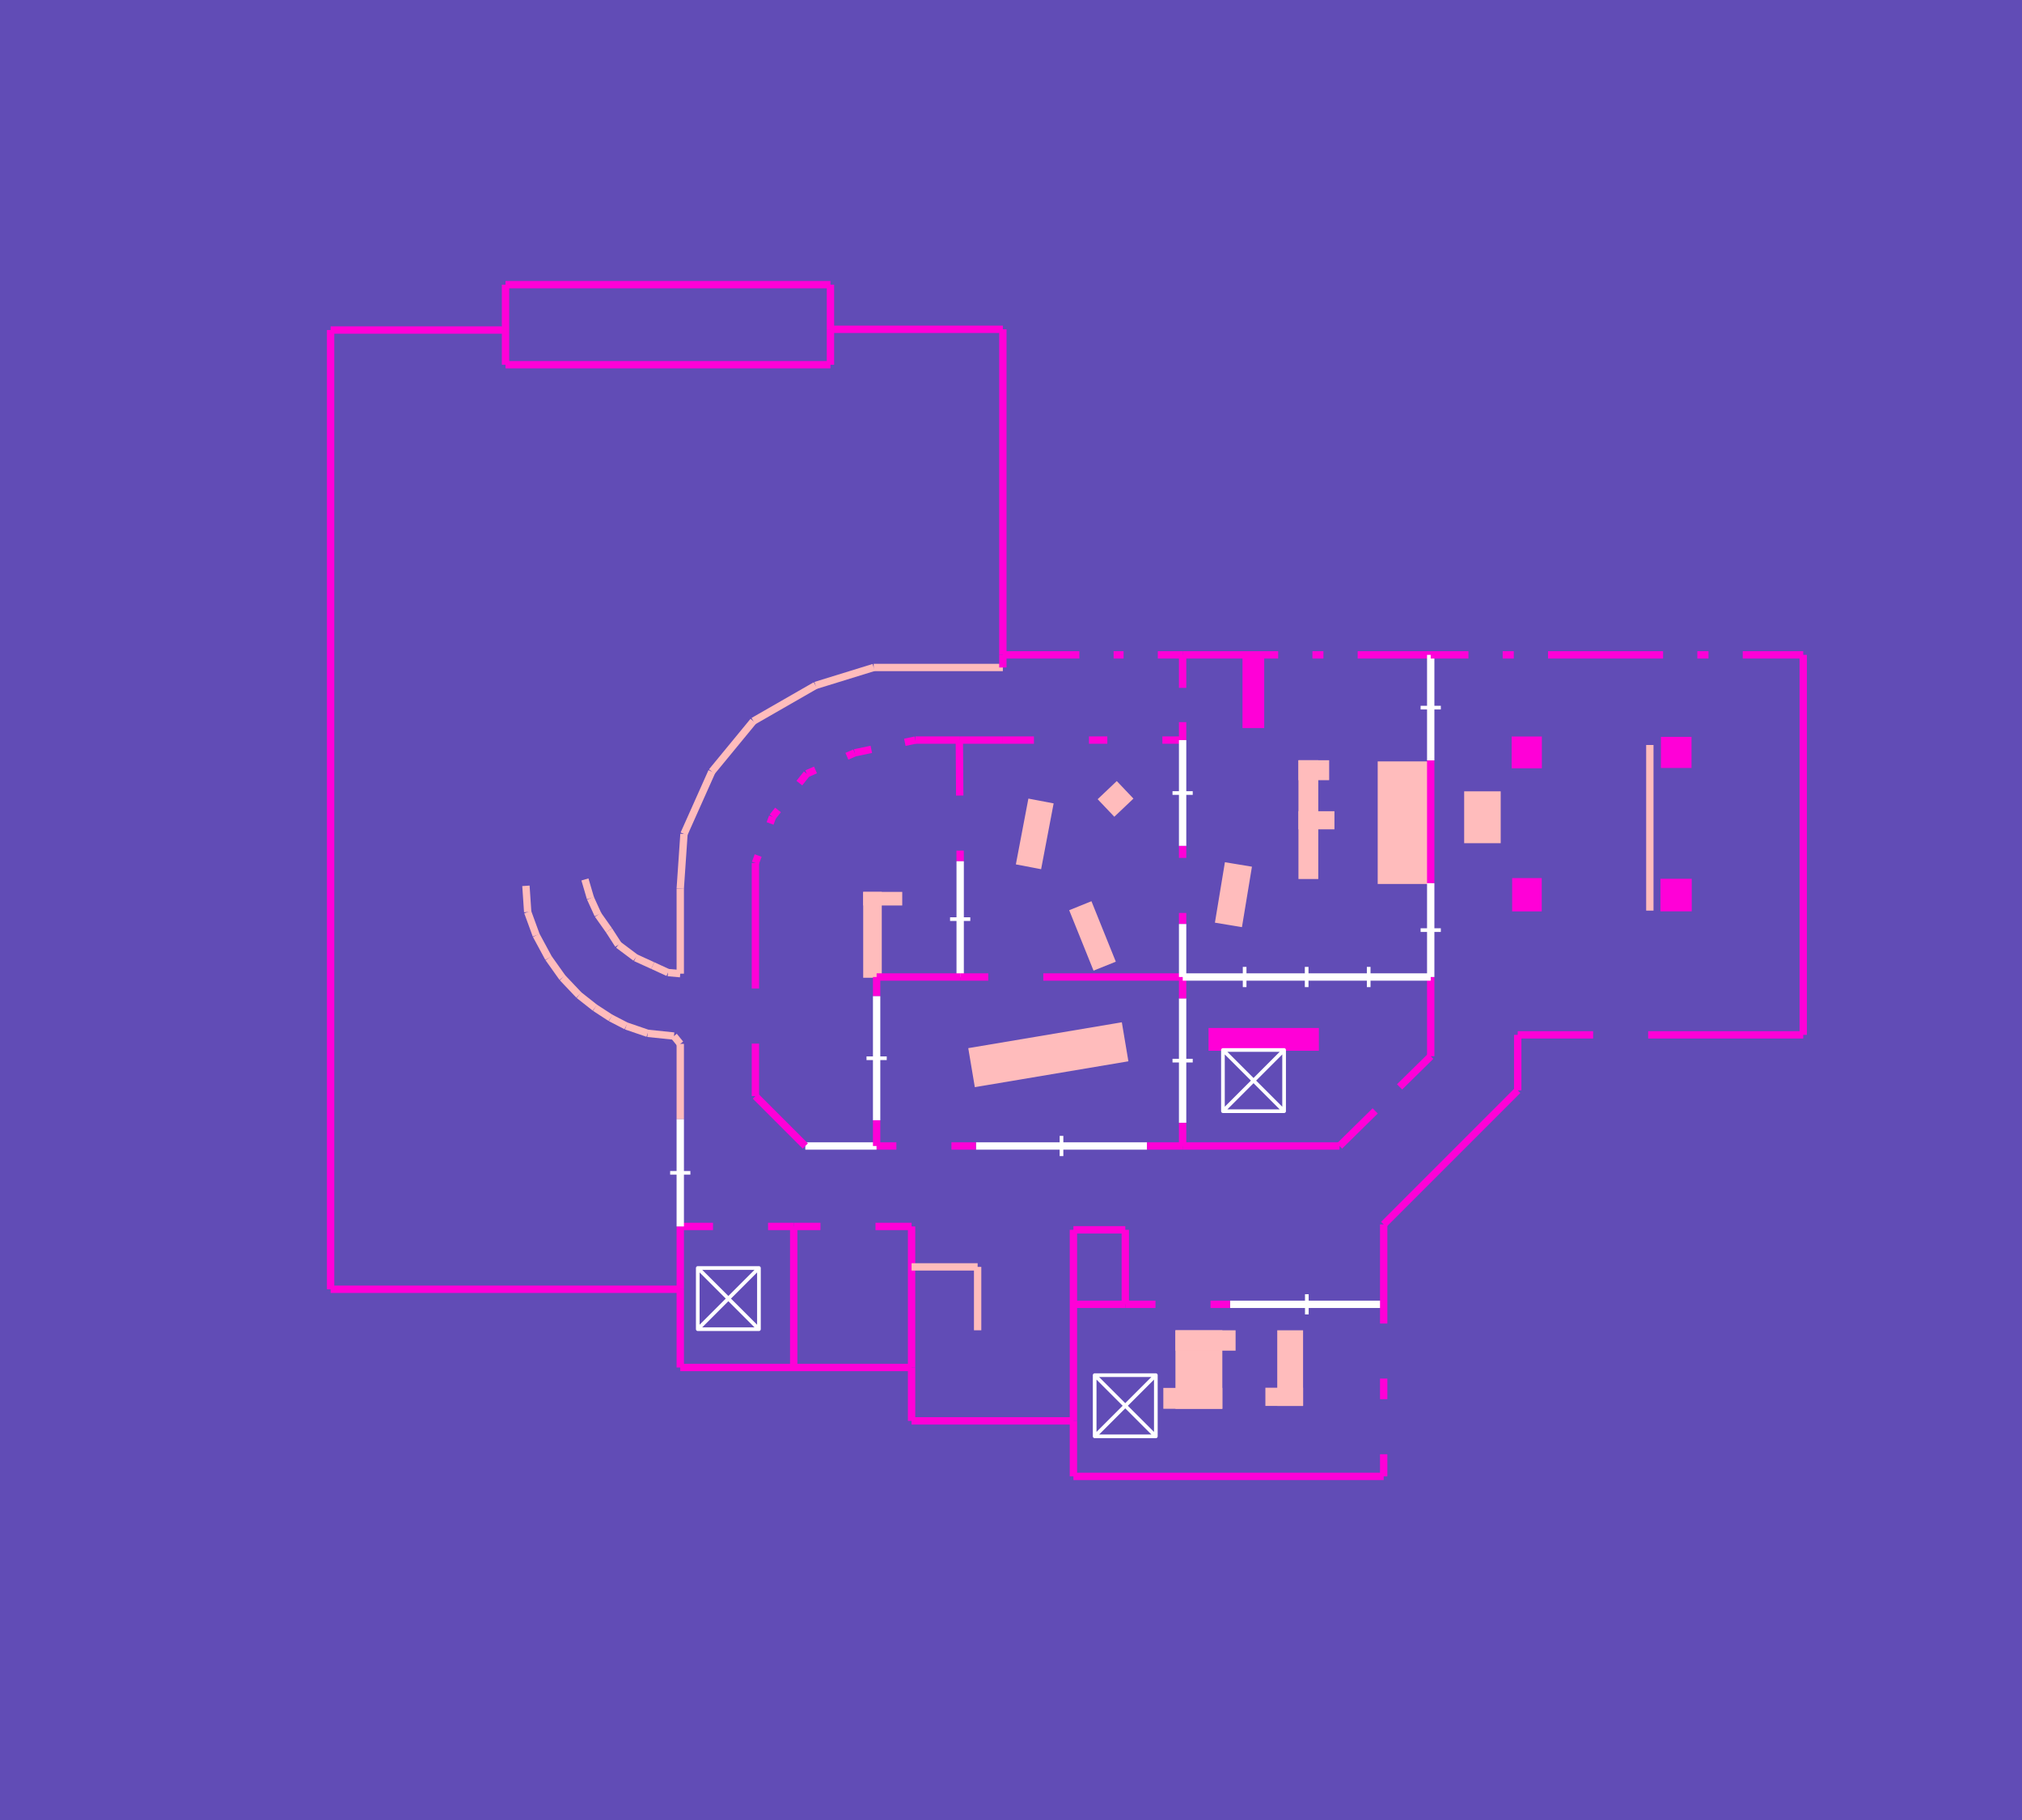
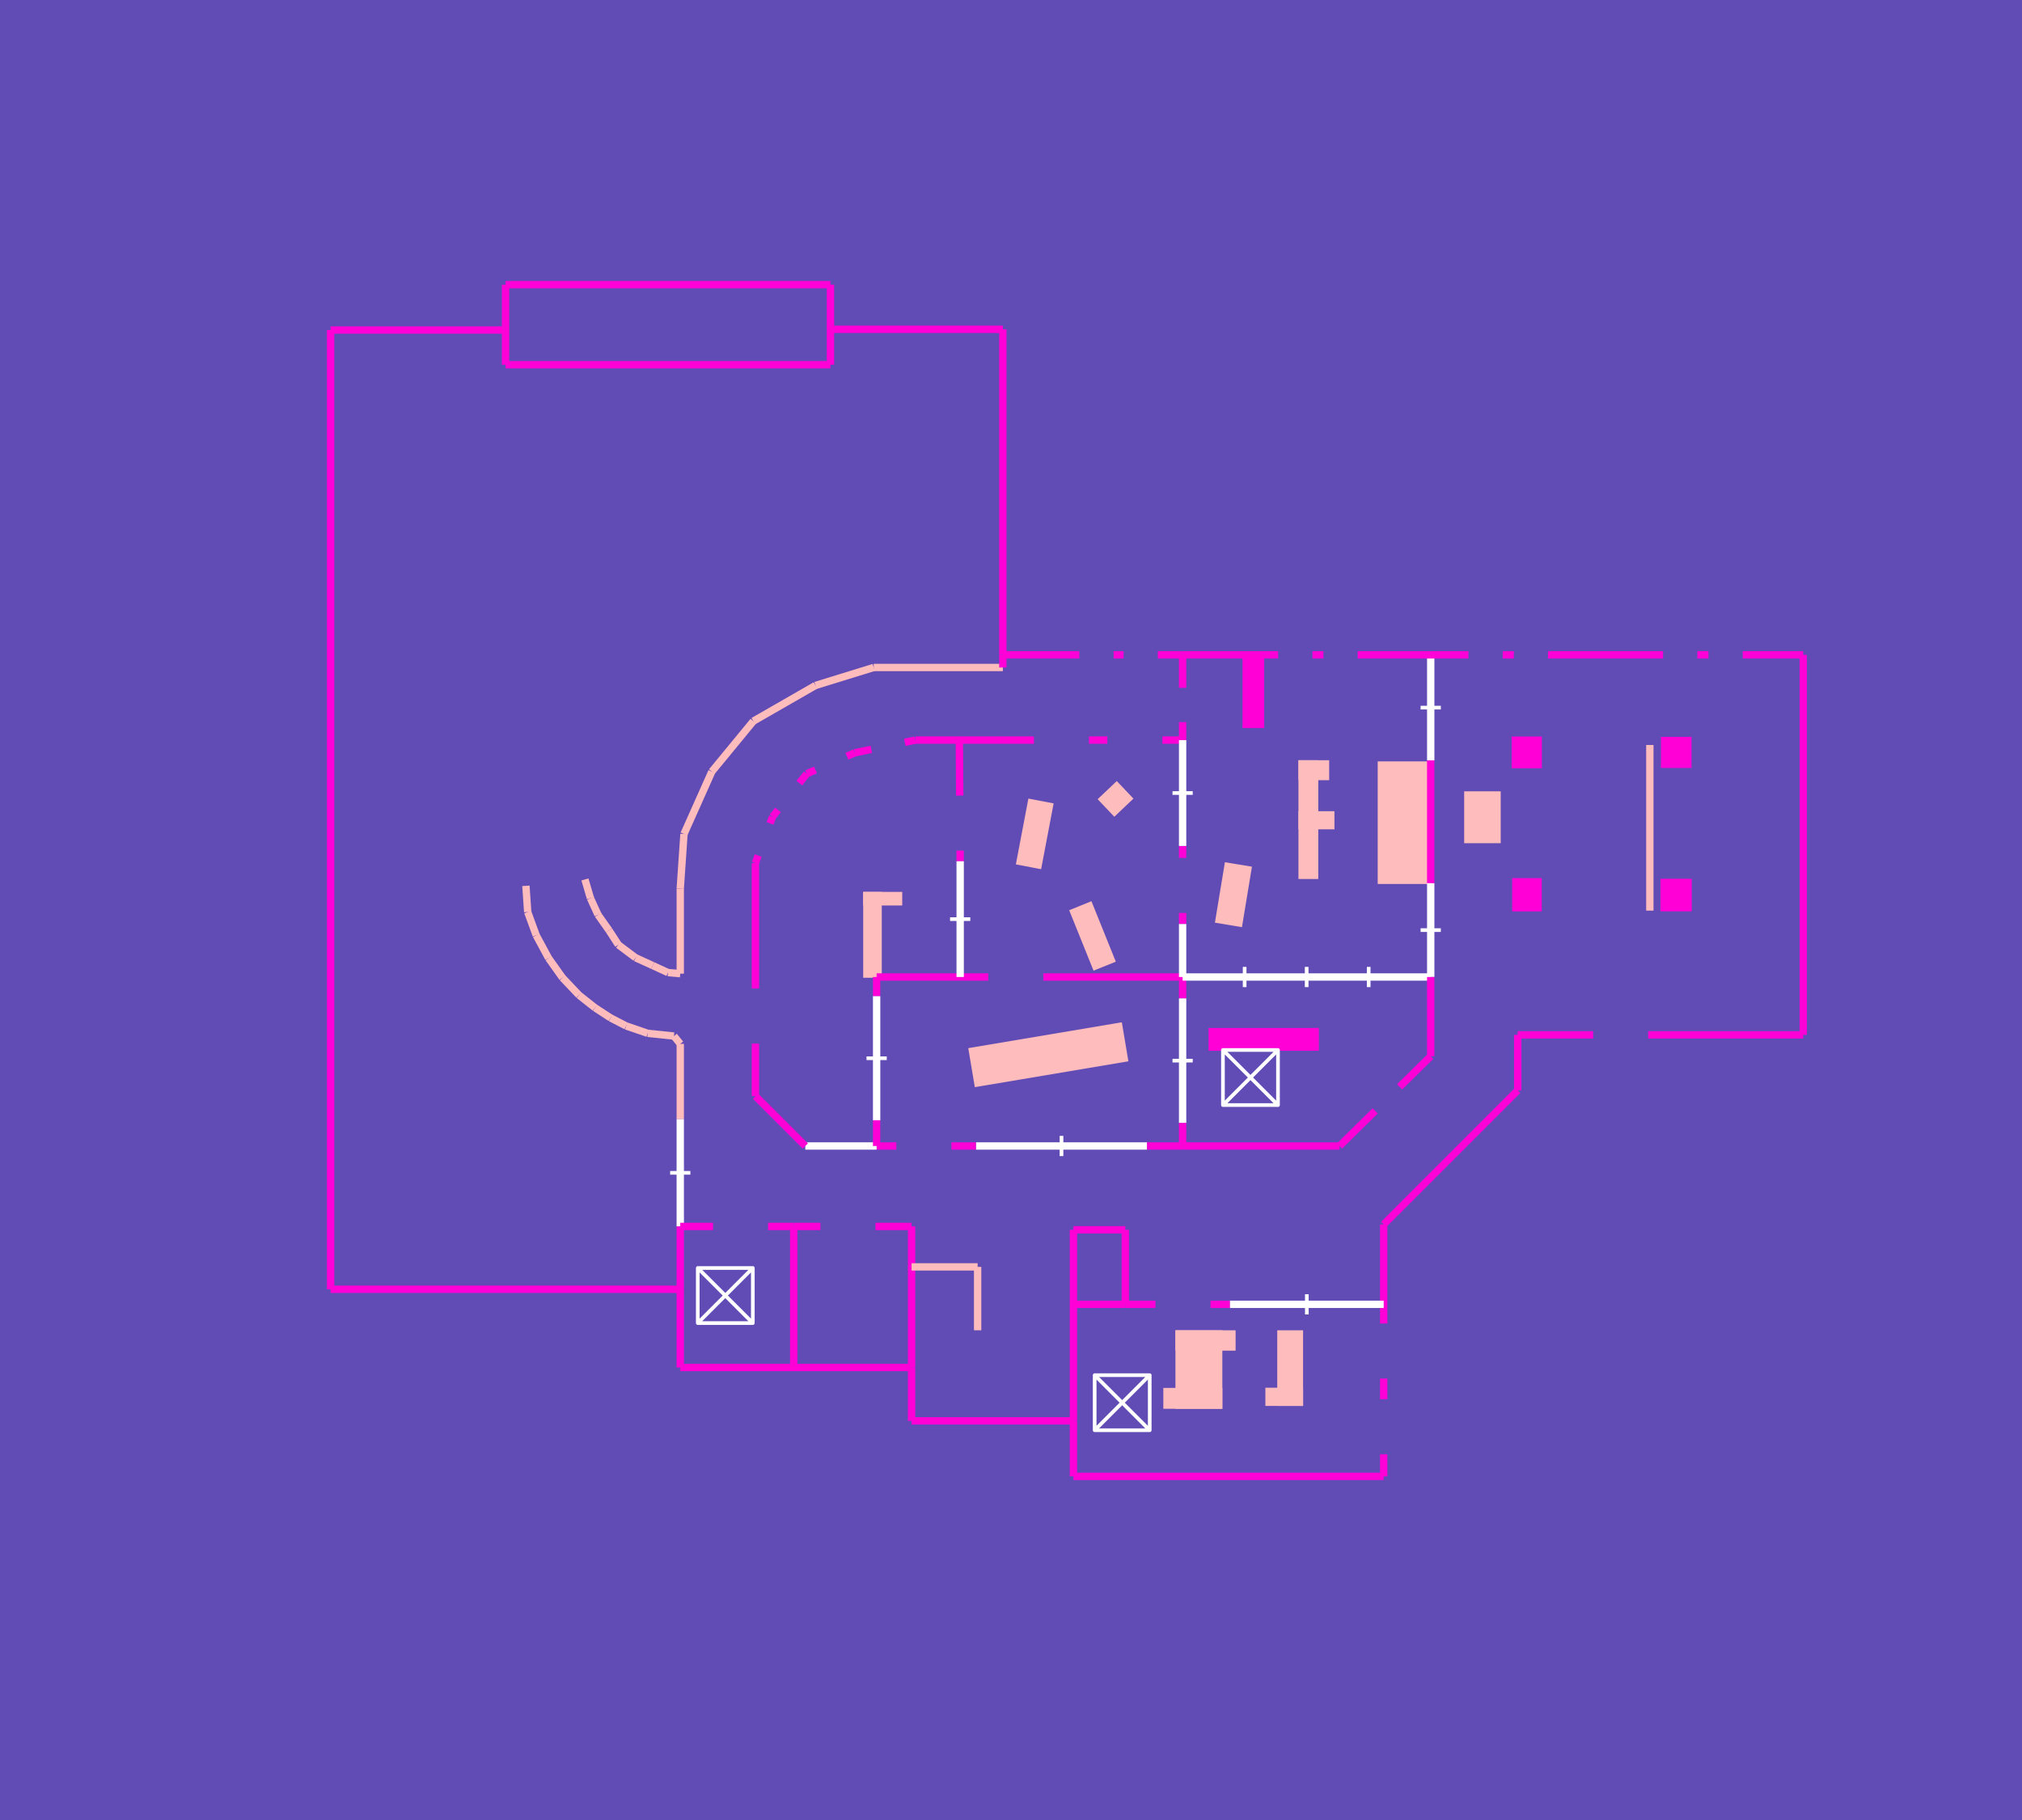
<svg xmlns="http://www.w3.org/2000/svg" viewBox="-500 -450 1000 900">
  <rect fill="#614CB6" height="900" width="1000" x="-500" y="-450" />
+   <path d="M2.842,22.858 L8.898,54.657 L20.649,52.42 L14.594,20.62 z" fill="#FFBCBC" stroke="#FFBCBC" stroke-width="0.75" transform="scale(1, -1)" />
+   <path d="M75.711,-236.703 L104.143,-236.703 L104.143,-246.276 L75.711,-246.276 z" fill="#FFBCBC" stroke="#FFBCBC" stroke-width="0.75" transform="scale(1, -1)" />
+   <path d="M336.284,15.059 L321.574,15.059 L321.574,-0.283 L336.284,-0.283 z" fill="#FF00D7" stroke="#FF00D7" stroke-width="0.75" transform="scale(1, -1)" />
+   <path d="M39.578,3.847 L51.346,-25.348 L41.032,-29.506 L29.265,-0.311 z" fill="#FFBCBC" stroke="#FFBCBC" stroke-width="0.75" transform="scale(1, -1)" />
+   <path d="M124.852,90.334 L114.865,90.334 L114.865,126.163 L124.852,126.163 z" fill="#FF00D7" stroke="#FF00D7" stroke-width="0.75" transform="scale(1, -1)" />
+   <path d="M151.885,-69.229 L98.072,-69.229 L98.072,-58.713 L151.885,-58.713 z" fill="#FF00D7" stroke="#FF00D7" stroke-width="0.75" transform="scale(1, -1)" />
+   <path d="M156.977,64.571 L142.537,64.571 L142.537,73.684 L156.977,73.684 z" fill="#FFBCBC" stroke="#FFBCBC" stroke-width="0.75" transform="scale(1, -1)" />
+   <path d="M321.794,70.609 L336.18,70.609 L336.18,85.243 L321.794,85.243 z" fill="#FF00D7" stroke="#FF00D7" stroke-width="0.75" transform="scale(1, -1)" />
+   <path d="M224.493,58.309 L241.814,58.309 L241.814,33.409 L224.493,33.409 z" fill="#FFBCBC" stroke="#FFBCBC" stroke-width="0.75" transform="scale(1, -1)" />
  <path d="M-54.163,2.608 L-72.719,2.608 L-72.719,8.579 L-54.163,8.579 z" fill="#FFBCBC" stroke="#FFBCBC" stroke-width="0.75" transform="scale(1, -1)" />
-   <path d="M124.852,90.334 L114.865,90.334 L114.865,126.163 L124.852,126.163 z" fill="#FF00D7" stroke="#FF00D7" stroke-width="0.75" transform="scale(1, -1)" />
-   <path d="M336.284,15.059 L321.574,15.059 L321.574,-0.283 L336.284,-0.283 z" fill="#FF00D7" stroke="#FF00D7" stroke-width="0.75" transform="scale(1, -1)" />
+   <path d="M126.184,-236.613 L144.072,-236.613 L144.072,-244.862 L126.184,-244.862 z" fill="#FFBCBC" stroke="#FFBCBC" stroke-width="0.75" transform="scale(1, -1)" />
+   <path d="M81.697,-208.212 L110.702,-208.212 L110.702,-217.532 L81.697,-217.532 z" fill="#FFBCBC" stroke="#FFBCBC" stroke-width="0.75" transform="scale(1, -1)" />
+   <path d="M81.697,-208.212 L104.143,-208.212 L104.143,-246.276 L81.697,-246.276 z" fill="#FFBCBC" stroke="#FFBCBC" stroke-width="0.75" transform="scale(1, -1)" />
+   <path d="M132.05,-208.212 L144.072,-208.212 L144.072,-244.862 L132.05,-244.862 z" fill="#FFBCBC" stroke="#FFBCBC" stroke-width="0.75" transform="scale(1, -1)" />
+   <path d="M52.301,63.233 L60.023,55.102 L51.113,46.641 L43.391,54.772 z" fill="#FFBCBC" stroke="#FFBCBC" stroke-width="0.75" transform="scale(1, -1)" />
+   <path d="M181.729,73.113 L207.575,73.113 L207.575,13.243 L181.729,13.243 z" fill="#FFBCBC" stroke="#FFBCBC" stroke-width="0.75" transform="scale(1, -1)" />
  <path d="M106.102,23.197 L118.73,21.108 L113.909,-8.04 L101.281,-5.952 z" fill="#FFBCBC" stroke="#FFBCBC" stroke-width="0.75" transform="scale(1, -1)" />
-   <path d="M132.05,-208.212 L144.072,-208.212 L144.072,-244.862 L132.05,-244.862 z" fill="#FFBCBC" stroke="#FFBCBC" stroke-width="0.75" transform="scale(1, -1)" />
+   <path d="M-64.286,-33.129 L-72.719,-33.129 L-72.719,8.579 L-64.286,8.579 z" fill="#FFBCBC" stroke="#FFBCBC" stroke-width="0.75" transform="scale(1, -1)" />
+   <path d="M262.105,15.404 L248.218,15.404 L248.218,-0.308 L262.105,-0.308 z" fill="#FF00D7" stroke="#FF00D7" stroke-width="0.75" transform="scale(1, -1)" />
+   <path d="M151.59,15.697 L142.537,15.697 L142.537,73.684 L151.59,73.684 z" fill="#FFBCBC" stroke="#FFBCBC" stroke-width="0.75" transform="scale(1, -1)" />
  <path d="M142.537,48.478 L159.586,48.478 L159.586,40.271 L142.537,40.271 z" fill="#FFBCBC" stroke="#FFBCBC" stroke-width="0.75" transform="scale(1, -1)" />
-   <path d="M224.493,58.309 L241.814,58.309 L241.814,33.409 L224.493,33.409 z" fill="#FFBCBC" stroke="#FFBCBC" stroke-width="0.75" transform="scale(1, -1)" />
-   <path d="M39.578,3.847 L51.346,-25.348 L41.032,-29.506 L29.265,-0.311 z" fill="#FFBCBC" stroke="#FFBCBC" stroke-width="0.75" transform="scale(1, -1)" />
-   <path d="M156.977,64.571 L142.537,64.571 L142.537,73.684 L156.977,73.684 z" fill="#FFBCBC" stroke="#FFBCBC" stroke-width="0.75" transform="scale(1, -1)" />
-   <path d="M-64.286,-33.129 L-72.719,-33.129 L-72.719,8.579 L-64.286,8.579 z" fill="#FFBCBC" stroke="#FFBCBC" stroke-width="0.75" transform="scale(1, -1)" />
-   <path d="M321.794,70.609 L336.18,70.609 L336.18,85.243 L321.794,85.243 z" fill="#FF00D7" stroke="#FF00D7" stroke-width="0.75" transform="scale(1, -1)" />
-   <path d="M75.711,-236.703 L104.143,-236.703 L104.143,-246.276 L75.711,-246.276 z" fill="#FFBCBC" stroke="#FFBCBC" stroke-width="0.75" transform="scale(1, -1)" />
-   <path d="M2.842,22.858 L8.898,54.657 L20.649,52.42 L14.594,20.62 z" fill="#FFBCBC" stroke="#FFBCBC" stroke-width="0.75" transform="scale(1, -1)" />
-   <path d="M81.697,-208.212 L104.143,-208.212 L104.143,-246.276 L81.697,-246.276 z" fill="#FFBCBC" stroke="#FFBCBC" stroke-width="0.75" transform="scale(1, -1)" />
-   <path d="M262.105,15.404 L248.218,15.404 L248.218,-0.308 L262.105,-0.308 z" fill="#FF00D7" stroke="#FF00D7" stroke-width="0.75" transform="scale(1, -1)" />
-   <path d="M81.697,-208.212 L110.702,-208.212 L110.702,-217.532 L81.697,-217.532 z" fill="#FFBCBC" stroke="#FFBCBC" stroke-width="0.75" transform="scale(1, -1)" />
-   <path d="M151.885,-69.229 L98.072,-69.229 L98.072,-58.713 L151.885,-58.713 z" fill="#FF00D7" stroke="#FF00D7" stroke-width="0.75" transform="scale(1, -1)" />
+   <path d="M-17.581,-87.172 L-20.704,-68.621 L54.504,-55.96 L57.627,-74.511 z" fill="#FFBCBC" stroke="#FFBCBC" stroke-width="0.75" transform="scale(1, -1)" />
  <path d="M247.985,70.445 L262.166,70.445 L262.166,85.414 L247.985,85.414 z" fill="#FF00D7" stroke="#FF00D7" stroke-width="0.75" transform="scale(1, -1)" />
-   <path d="M151.59,15.697 L142.537,15.697 L142.537,73.684 L151.59,73.684 z" fill="#FFBCBC" stroke="#FFBCBC" stroke-width="0.75" transform="scale(1, -1)" />
-   <path d="M126.184,-236.613 L144.072,-236.613 L144.072,-244.862 L126.184,-244.862 z" fill="#FFBCBC" stroke="#FFBCBC" stroke-width="0.75" transform="scale(1, -1)" />
-   <path d="M181.729,73.113 L207.575,73.113 L207.575,13.243 L181.729,13.243 z" fill="#FFBCBC" stroke="#FFBCBC" stroke-width="0.75" transform="scale(1, -1)" />
-   <path d="M52.301,63.233 L60.023,55.102 L51.113,46.641 L43.391,54.772 z" fill="#FFBCBC" stroke="#FFBCBC" stroke-width="0.75" transform="scale(1, -1)" />
-   <path d="M-17.581,-87.172 L-20.704,-68.621 L54.504,-55.96 L57.627,-74.511 z" fill="#FFBCBC" stroke="#FFBCBC" stroke-width="0.75" transform="scale(1, -1)" />
-   <path d="M104.816,-99.483 L135.069,-69.229 L104.816,-69.229 L135.069,-99.483 L104.816,-99.483 L104.816,-69.229 L135.069,-69.229 L135.069,-99.483 z" fill="none" stroke="#FFFFFF" stroke-linejoin="round" stroke-width="1.815" transform="scale(1, -1)" />
-   <path d="M41.379,-260.278 L71.633,-230.025 L41.379,-230.025 L71.633,-260.278 L41.379,-260.278 L41.379,-230.025 L71.633,-230.025 L71.633,-260.278 z" fill="none" stroke="#FFFFFF" stroke-linejoin="round" stroke-width="1.815" transform="scale(1, -1)" />
-   <path d="M-154.913,-207.286 L-124.659,-177.032 L-154.913,-177.032 L-124.659,-207.286 L-154.913,-207.286 L-154.913,-177.032 L-124.659,-177.032 L-124.659,-207.286 z" fill="none" stroke="#FFFFFF" stroke-linejoin="round" stroke-width="1.815" transform="scale(1, -1)" />
-   <path d="M-213.657,-42.103 L-205.749,-48.336 z" fill="none" stroke="#FFBCBC" stroke-width="3.63" transform="scale(1, -1)" />
-   <path d="M-179.684,-60.984 L-166.691,-62.337 z" fill="none" stroke="#FFBCBC" stroke-width="3.63" transform="scale(1, -1)" />
+   <path d="M-154.913,-204.261 L-127.685,-177.032 L-154.913,-177.032 L-127.685,-204.261 L-154.913,-204.261 L-154.913,-177.032 L-127.685,-177.032 L-127.685,-204.261 z" fill="none" stroke="#FFFFFF" stroke-linejoin="round" stroke-width="1.815" transform="scale(1, -1)" />
+   <path d="M104.816,-96.457 L132.044,-69.229 L104.816,-69.229 L132.044,-96.457 L104.816,-96.457 L104.816,-69.229 L132.044,-69.229 L132.044,-96.457 z" fill="none" stroke="#FFFFFF" stroke-linejoin="round" stroke-width="1.815" transform="scale(1, -1)" />
+   <path d="M41.379,-257.253 L68.607,-230.025 L41.379,-230.025 L68.607,-257.253 L41.379,-257.253 L41.379,-230.025 L68.607,-230.025 L68.607,-257.253 z" fill="none" stroke="#FFFFFF" stroke-linejoin="round" stroke-width="1.815" transform="scale(1, -1)" />
+   <path d="M-25.138,-33.129 L-66.457,-33.129 z" fill="none" stroke="#FF00D7" stroke-width="3.63" transform="scale(1, -1)" />
  <path d="M-198.012,-53.37 L-190.315,-57.34 z" fill="none" stroke="#FFBCBC" stroke-width="3.63" transform="scale(1, -1)" />
-   <path d="M-49.17,-252.63 L30.869,-252.63 z" fill="none" stroke="#FF00D7" stroke-width="3.63" transform="scale(1, -1)" />
-   <path d="M315.944,-0.303 L315.944,81.6 z" fill="none" stroke="#FFBCBC" stroke-width="3.63" transform="scale(1, -1)" />
-   <path d="M-163.572,-156.481 L-163.572,-187.555 z" fill="none" stroke="#FF00D7" stroke-width="3.63" transform="scale(1, -1)" />
-   <path d="M-127.417,93.393 L-147.955,68.429 z" fill="none" stroke="#FFBCBC" stroke-width="3.63" transform="scale(1, -1)" />
-   <path d="M184.316,-194.994 L108.297,-194.994 z" fill="none" stroke="#FFFFFF" stroke-width="3.63" transform="scale(1, -1)" />
-   <path d="M146.307,-189.994 L146.307,-199.994 z" fill="none" stroke="#FFFFFF" stroke-width="1.815" transform="scale(1, -1)" />
-   <path d="M-16.501,-207.831 L-16.501,-176.485 z" fill="none" stroke="#FFBCBC" stroke-width="3.63" transform="scale(1, -1)" />
+   <path d="M207.575,126.163 L207.575,73.987 z" fill="none" stroke="#FFFFFF" stroke-width="3.63" transform="scale(1, -1)" />
+   <path d="M202.575,100.075 L212.575,100.075 z" fill="none" stroke="#FFFFFF" stroke-width="1.815" transform="scale(1, -1)" />
  <path d="M-17.348,-116.697 L67.298,-116.697 z" fill="none" stroke="#FFFFFF" stroke-width="3.63" transform="scale(1, -1)" />
  <path d="M24.975,-121.697 L24.975,-111.697 z" fill="none" stroke="#FFFFFF" stroke-width="1.815" transform="scale(1, -1)" />
-   <path d="M-163.572,-226.229 L-49.17,-226.229 z" fill="none" stroke="#FF00D7" stroke-width="3.63" transform="scale(1, -1)" />
-   <path d="M-25.547,84.021 L-25.36,56.6 z" fill="none" stroke="#FF00D7" stroke-width="3.63" transform="scale(1, -1)" />
-   <path d="M-25.174,29.373 L-25.138,24.11 z" fill="none" stroke="#FF00D7" stroke-width="3.63" transform="scale(1, -1)" />
-   <path d="M207.575,-72.317 L192.183,-87.464 z" fill="none" stroke="#FF00D7" stroke-width="3.63" transform="scale(1, -1)" />
-   <path d="M180.108,-99.348 L162.477,-116.697 z" fill="none" stroke="#FF00D7" stroke-width="3.63" transform="scale(1, -1)" />
-   <path d="M-234.818,-12.504 L-228.714,-23.795 z" fill="none" stroke="#FFBCBC" stroke-width="3.63" transform="scale(1, -1)" />
-   <path d="M30.869,-158.148 L30.869,-252.63 z" fill="none" stroke="#FF00D7" stroke-width="3.63" transform="scale(1, -1)" />
-   <path d="M84.873,-105.253 L84.873,-43.729 z" fill="none" stroke="#FFFFFF" stroke-width="3.63" transform="scale(1, -1)" />
-   <path d="M89.873,-74.491 L79.873,-74.491 z" fill="none" stroke="#FFFFFF" stroke-width="1.815" transform="scale(1, -1)" />
-   <path d="M-117.93,46.08 L-119.145,42.811 z" fill="none" stroke="#FF00D7" stroke-width="3.63" transform="scale(1, -1)" />
-   <path d="M-125.048,26.931 L-126.41,23.268 z" fill="none" stroke="#FF00D7" stroke-width="3.63" transform="scale(1, -1)" />
-   <path d="M162.477,-116.697 L84.873,-116.697 z" fill="none" stroke="#FF00D7" stroke-width="3.63" transform="scale(1, -1)" />
-   <path d="M-49.17,-226.229 L-49.17,-252.63 z" fill="none" stroke="#FF00D7" stroke-width="3.63" transform="scale(1, -1)" />
-   <path d="M-4.026,84.021 L-25.547,84.021 z" fill="none" stroke="#FF00D7" stroke-width="3.63" transform="scale(1, -1)" />
-   <path d="M-166.691,-62.337 L-163.572,-66.197 z" fill="none" stroke="#FFBCBC" stroke-width="3.63" transform="scale(1, -1)" />
-   <path d="M-249.991,286.796 L-336.496,286.796 z" fill="none" stroke="#FF00D7" stroke-width="3.63" transform="scale(1, -1)" />
-   <path d="M-25.138,24.11 L-25.138,-33.129 z" fill="none" stroke="#FFFFFF" stroke-width="3.63" transform="scale(1, -1)" />
-   <path d="M-30.138,-4.51 L-20.138,-4.51 z" fill="none" stroke="#FFFFFF" stroke-width="1.815" transform="scale(1, -1)" />
-   <path d="M-204.255,-2.344 L-207.986,5.826 z" fill="none" stroke="#FFBCBC" stroke-width="3.63" transform="scale(1, -1)" />
-   <path d="M-89.291,287.16 L-4.026,287.16 z" fill="none" stroke="#FF00D7" stroke-width="3.63" transform="scale(1, -1)" />
-   <path d="M207.575,126.163 L171.449,126.163 z" fill="none" stroke="#FF00D7" stroke-width="3.63" transform="scale(1, -1)" />
-   <path d="M154.507,126.163 L149.073,126.163 z" fill="none" stroke="#FF00D7" stroke-width="3.63" transform="scale(1, -1)" />
-   <path d="M132.131,126.163 L84.873,126.163 z" fill="none" stroke="#FF00D7" stroke-width="3.63" transform="scale(1, -1)" />
-   <path d="M250.6,-89.203 L250.6,-61.745 z" fill="none" stroke="#FF00D7" stroke-width="3.63" transform="scale(1, -1)" />
+   <path d="M-213.657,-42.103 L-205.749,-48.336 z" fill="none" stroke="#FFBCBC" stroke-width="3.63" transform="scale(1, -1)" />
+   <path d="M-16.501,-207.831 L-16.501,-176.485 z" fill="none" stroke="#FFBCBC" stroke-width="3.63" transform="scale(1, -1)" />
+   <path d="M-207.986,5.826 L-210.717,15.108 z" fill="none" stroke="#FFBCBC" stroke-width="3.63" transform="scale(1, -1)" />
  <path d="M-66.457,-33.129 L-66.457,-42.63 z" fill="none" stroke="#FF00D7" stroke-width="3.63" transform="scale(1, -1)" />
-   <path d="M-126.41,23.268 L-126.41,-38.842 z" fill="none" stroke="#FF00D7" stroke-width="3.63" transform="scale(1, -1)" />
-   <path d="M-126.41,-66.07 L-126.41,-92.02 z" fill="none" stroke="#FF00D7" stroke-width="3.63" transform="scale(1, -1)" />
-   <path d="M-77.267,77.727 L-81.161,76.03 z" fill="none" stroke="#FF00D7" stroke-width="3.63" transform="scale(1, -1)" />
-   <path d="M-96.691,69.258 L-100.99,67.383 z" fill="none" stroke="#FF00D7" stroke-width="3.63" transform="scale(1, -1)" />
-   <path d="M207.575,73.987 L207.575,13.243 z" fill="none" stroke="#FF00D7" stroke-width="3.63" transform="scale(1, -1)" />
-   <path d="M-49.17,-156.481 L-49.17,-226.229 z" fill="none" stroke="#FF00D7" stroke-width="3.63" transform="scale(1, -1)" />
-   <path d="M30.869,-252.63 L30.869,-280.076 z" fill="none" stroke="#FF00D7" stroke-width="3.63" transform="scale(1, -1)" />
-   <path d="M-89.291,269.642 L-89.291,287.16 z" fill="none" stroke="#FF00D7" stroke-width="3.63" transform="scale(1, -1)" />
-   <path d="M-107.462,-156.481 L-120.148,-156.481 z" fill="none" stroke="#FF00D7" stroke-width="3.63" transform="scale(1, -1)" />
-   <path d="M-147.376,-156.481 L-163.572,-156.481 z" fill="none" stroke="#FF00D7" stroke-width="3.63" transform="scale(1, -1)" />
-   <path d="M-66.457,-42.63 L-66.457,-103.979 z" fill="none" stroke="#FFFFFF" stroke-width="3.63" transform="scale(1, -1)" />
-   <path d="M-71.457,-73.305 L-61.457,-73.305 z" fill="none" stroke="#FFFFFF" stroke-width="1.815" transform="scale(1, -1)" />
-   <path d="M84.873,-116.697 L84.873,-105.253 z" fill="none" stroke="#FF00D7" stroke-width="3.63" transform="scale(1, -1)" />
-   <path d="M-163.572,-66.197 L-163.572,-103.457 z" fill="none" stroke="#FFBCBC" stroke-width="3.63" transform="scale(1, -1)" />
-   <path d="M-66.457,-116.697 L-101.733,-116.697 z" fill="none" stroke="#FFFFFF" stroke-width="3.63" transform="scale(1, -1)" />
-   <path d="M-126.41,-92.02 L-101.733,-116.697 z" fill="none" stroke="#FF00D7" stroke-width="3.63" transform="scale(1, -1)" />
-   <path d="M-205.749,-48.336 L-198.012,-53.37 z" fill="none" stroke="#FFBCBC" stroke-width="3.63" transform="scale(1, -1)" />
-   <path d="M-194.191,-17.207 L-198.81,-10.051 z" fill="none" stroke="#FFBCBC" stroke-width="3.63" transform="scale(1, -1)" />
-   <path d="M-25.547,84.021 L-47.332,84.021 z" fill="none" stroke="#FF00D7" stroke-width="3.63" transform="scale(1, -1)" />
-   <path d="M84.873,-33.129 L84.873,-43.729 z" fill="none" stroke="#FF00D7" stroke-width="3.63" transform="scale(1, -1)" />
-   <path d="M-4.026,84.021 L11.343,84.021 z" fill="none" stroke="#FF00D7" stroke-width="3.63" transform="scale(1, -1)" />
-   <path d="M38.571,84.021 L47.641,84.021 z" fill="none" stroke="#FF00D7" stroke-width="3.63" transform="scale(1, -1)" />
-   <path d="M74.869,84.021 L84.873,84.021 z" fill="none" stroke="#FF00D7" stroke-width="3.63" transform="scale(1, -1)" />
-   <path d="M-16.501,-176.485 L-49.17,-176.485 z" fill="none" stroke="#FFBCBC" stroke-width="3.63" transform="scale(1, -1)" />
-   <path d="M184.316,-155.487 L250.6,-89.203 z" fill="none" stroke="#FF00D7" stroke-width="3.63" transform="scale(1, -1)" />
-   <path d="M207.575,-33.129 L207.575,-72.317 z" fill="none" stroke="#FF00D7" stroke-width="3.63" transform="scale(1, -1)" />
-   <path d="M-207.986,5.826 L-210.717,15.108 z" fill="none" stroke="#FFBCBC" stroke-width="3.63" transform="scale(1, -1)" />
-   <path d="M-89.291,309.232 L-249.991,309.232 z" fill="none" stroke="#FF00D7" stroke-width="3.63" transform="scale(1, -1)" />
-   <path d="M30.869,-280.076 L184.316,-280.076 z" fill="none" stroke="#FF00D7" stroke-width="3.63" transform="scale(1, -1)" />
-   <path d="M-163.572,-31.485 L-169.629,-30.949 z" fill="none" stroke="#FFBCBC" stroke-width="3.63" transform="scale(1, -1)" />
-   <path d="M108.297,-194.994 L98.676,-194.994 z" fill="none" stroke="#FF00D7" stroke-width="3.63" transform="scale(1, -1)" />
-   <path d="M71.448,-194.994 L56.523,-194.994 z" fill="none" stroke="#FF00D7" stroke-width="3.63" transform="scale(1, -1)" />
-   <path d="M-185.65,-23.616 L-194.191,-17.207 z" fill="none" stroke="#FFBCBC" stroke-width="3.63" transform="scale(1, -1)" />
-   <path d="M-25.138,-33.129 L-66.457,-33.129 z" fill="none" stroke="#FF00D7" stroke-width="3.63" transform="scale(1, -1)" />
-   <path d="M207.575,-33.129 L84.873,-33.129 z" fill="none" stroke="#FFFFFF" stroke-width="3.63" transform="scale(1, -1)" />
-   <path d="M176.9,-28.129 L176.9,-38.129 z" fill="none" stroke="#FFFFFF" stroke-width="1.815" transform="scale(1, -1)" />
-   <path d="M146.224,-28.129 L146.224,-38.129 z" fill="none" stroke="#FFFFFF" stroke-width="1.815" transform="scale(1, -1)" />
-   <path d="M115.548,-28.129 L115.548,-38.129 z" fill="none" stroke="#FFFFFF" stroke-width="1.815" transform="scale(1, -1)" />
-   <path d="M-221.826,-33.485 L-213.657,-42.103 z" fill="none" stroke="#FFBCBC" stroke-width="3.63" transform="scale(1, -1)" />
-   <path d="M-198.81,-10.051 L-204.255,-2.344 z" fill="none" stroke="#FFBCBC" stroke-width="3.63" transform="scale(1, -1)" />
-   <path d="M84.873,84.021 L84.873,92.906 z" fill="none" stroke="#FF00D7" stroke-width="3.63" transform="scale(1, -1)" />
-   <path d="M84.873,109.848 L84.873,126.163 z" fill="none" stroke="#FF00D7" stroke-width="3.63" transform="scale(1, -1)" />
-   <path d="M250.6,-61.745 L287.892,-61.745 z" fill="none" stroke="#FF00D7" stroke-width="3.63" transform="scale(1, -1)" />
-   <path d="M315.12,-61.745 L391.804,-61.745 z" fill="none" stroke="#FF00D7" stroke-width="3.63" transform="scale(1, -1)" />
-   <path d="M-4.026,119.927 L-67.913,119.927 z" fill="none" stroke="#FFBCBC" stroke-width="3.63" transform="scale(1, -1)" />
-   <path d="M184.316,-280.076 L184.316,-269.14 z" fill="none" stroke="#FF00D7" stroke-width="3.63" transform="scale(1, -1)" />
-   <path d="M184.316,-241.912 L184.316,-231.72 z" fill="none" stroke="#FF00D7" stroke-width="3.63" transform="scale(1, -1)" />
-   <path d="M184.316,-204.491 L184.316,-155.487 z" fill="none" stroke="#FF00D7" stroke-width="3.63" transform="scale(1, -1)" />
-   <path d="M-96.669,111.046 L-127.417,93.393 z" fill="none" stroke="#FFBCBC" stroke-width="3.63" transform="scale(1, -1)" />
-   <path d="M-336.496,286.796 L-336.496,-187.555 z" fill="none" stroke="#FF00D7" stroke-width="3.63" transform="scale(1, -1)" />
-   <path d="M-228.714,-23.795 L-221.826,-33.485 z" fill="none" stroke="#FFBCBC" stroke-width="3.63" transform="scale(1, -1)" />
-   <path d="M84.873,31.672 L84.873,84.021 z" fill="none" stroke="#FFFFFF" stroke-width="3.63" transform="scale(1, -1)" />
-   <path d="M89.873,57.847 L79.873,57.847 z" fill="none" stroke="#FFFFFF" stroke-width="1.815" transform="scale(1, -1)" />
-   <path d="M-67.913,119.927 L-96.669,111.046 z" fill="none" stroke="#FFBCBC" stroke-width="3.63" transform="scale(1, -1)" />
-   <path d="M-249.991,286.796 L-249.991,269.642 z" fill="none" stroke="#FF00D7" stroke-width="3.63" transform="scale(1, -1)" />
-   <path d="M56.523,-194.994 L30.869,-194.994 z" fill="none" stroke="#FF00D7" stroke-width="3.63" transform="scale(1, -1)" />
-   <path d="M-66.457,-116.697 L-56.685,-116.697 z" fill="none" stroke="#FF00D7" stroke-width="3.63" transform="scale(1, -1)" />
-   <path d="M-29.457,-116.697 L-17.348,-116.697 z" fill="none" stroke="#FF00D7" stroke-width="3.63" transform="scale(1, -1)" />
-   <path d="M-47.332,84.021 L-52.511,82.932 z" fill="none" stroke="#FF00D7" stroke-width="3.63" transform="scale(1, -1)" />
-   <path d="M-69.091,79.446 L-77.267,77.727 z" fill="none" stroke="#FF00D7" stroke-width="3.63" transform="scale(1, -1)" />
-   <path d="M-336.496,-187.555 L-163.572,-187.555 z" fill="none" stroke="#FF00D7" stroke-width="3.63" transform="scale(1, -1)" />
-   <path d="M-147.955,68.429 L-161.73,37.586 z" fill="none" stroke="#FFBCBC" stroke-width="3.63" transform="scale(1, -1)" />
-   <path d="M-4.026,126.163 L-4.026,119.927 z" fill="none" stroke="#FF00D7" stroke-width="3.63" transform="scale(1, -1)" />
  <path d="M84.873,31.672 L84.873,25.762 z" fill="none" stroke="#FF00D7" stroke-width="3.63" transform="scale(1, -1)" />
  <path d="M84.873,-1.466 L84.873,-6.936 z" fill="none" stroke="#FF00D7" stroke-width="3.63" transform="scale(1, -1)" />
-   <path d="M-163.572,10.654 L-163.572,-31.485 z" fill="none" stroke="#FFBCBC" stroke-width="3.63" transform="scale(1, -1)" />
-   <path d="M-100.99,67.383 L-104.677,62.746 z" fill="none" stroke="#FF00D7" stroke-width="3.63" transform="scale(1, -1)" />
-   <path d="M-115.222,49.486 L-117.93,46.08 z" fill="none" stroke="#FF00D7" stroke-width="3.63" transform="scale(1, -1)" />
-   <path d="M67.298,-116.697 L84.873,-116.697 z" fill="none" stroke="#FF00D7" stroke-width="3.63" transform="scale(1, -1)" />
-   <path d="M391.804,126.163 L391.804,-61.745 z" fill="none" stroke="#FF00D7" stroke-width="3.63" transform="scale(1, -1)" />
-   <path d="M-239.021,-1.005 L-234.818,-12.504 z" fill="none" stroke="#FFBCBC" stroke-width="3.63" transform="scale(1, -1)" />
-   <path d="M-107.462,-156.481 L-94.242,-156.481 z" fill="none" stroke="#FF00D7" stroke-width="3.63" transform="scale(1, -1)" />
-   <path d="M-67.014,-156.481 L-49.17,-156.481 z" fill="none" stroke="#FF00D7" stroke-width="3.63" transform="scale(1, -1)" />
-   <path d="M56.523,-158.148 L30.869,-158.148 z" fill="none" stroke="#FF00D7" stroke-width="3.63" transform="scale(1, -1)" />
-   <path d="M-190.315,-57.34 L-179.684,-60.984 z" fill="none" stroke="#FFBCBC" stroke-width="3.63" transform="scale(1, -1)" />
-   <path d="M-107.462,-226.229 L-107.462,-156.481 z" fill="none" stroke="#FF00D7" stroke-width="3.63" transform="scale(1, -1)" />
-   <path d="M-89.291,309.232 L-89.291,287.16 z" fill="none" stroke="#FF00D7" stroke-width="3.63" transform="scale(1, -1)" />
-   <path d="M-161.73,37.586 L-163.572,10.654 z" fill="none" stroke="#FFBCBC" stroke-width="3.63" transform="scale(1, -1)" />
-   <path d="M-25.138,-33.129 L-11.25,-33.129 z" fill="none" stroke="#FF00D7" stroke-width="3.63" transform="scale(1, -1)" />
-   <path d="M15.978,-33.129 L84.873,-33.129 z" fill="none" stroke="#FF00D7" stroke-width="3.63" transform="scale(1, -1)" />
-   <path d="M207.575,126.163 L207.575,73.987 z" fill="none" stroke="#FFFFFF" stroke-width="3.63" transform="scale(1, -1)" />
-   <path d="M202.575,100.075 L212.575,100.075 z" fill="none" stroke="#FFFFFF" stroke-width="1.815" transform="scale(1, -1)" />
-   <path d="M-169.629,-30.949 L-177.18,-27.474 z" fill="none" stroke="#FFBCBC" stroke-width="3.63" transform="scale(1, -1)" />
-   <path d="M-163.572,-187.555 L-163.572,-226.229 z" fill="none" stroke="#FF00D7" stroke-width="3.63" transform="scale(1, -1)" />
-   <path d="M-66.457,-116.697 L-66.457,-103.979 z" fill="none" stroke="#FF00D7" stroke-width="3.63" transform="scale(1, -1)" />
-   <path d="M56.523,-194.994 L56.523,-158.148 z" fill="none" stroke="#FF00D7" stroke-width="3.63" transform="scale(1, -1)" />
-   <path d="M-239.901,11.954 L-239.021,-1.005 z" fill="none" stroke="#FFBCBC" stroke-width="3.63" transform="scale(1, -1)" />
  <path d="M391.804,126.163 L361.885,126.163 z" fill="none" stroke="#FF00D7" stroke-width="3.63" transform="scale(1, -1)" />
  <path d="M344.943,126.163 L339.433,126.163 z" fill="none" stroke="#FF00D7" stroke-width="3.63" transform="scale(1, -1)" />
  <path d="M322.491,126.163 L265.592,126.163 z" fill="none" stroke="#FF00D7" stroke-width="3.63" transform="scale(1, -1)" />
  <path d="M248.65,126.163 L243.164,126.163 z" fill="none" stroke="#FF00D7" stroke-width="3.63" transform="scale(1, -1)" />
  <path d="M226.222,126.163 L207.575,126.163 z" fill="none" stroke="#FF00D7" stroke-width="3.63" transform="scale(1, -1)" />
+   <path d="M162.477,-116.697 L84.873,-116.697 z" fill="none" stroke="#FF00D7" stroke-width="3.63" transform="scale(1, -1)" />
+   <path d="M-205.749,-48.336 L-198.012,-53.37 z" fill="none" stroke="#FFBCBC" stroke-width="3.63" transform="scale(1, -1)" />
+   <path d="M-336.496,286.796 L-336.496,-187.555 z" fill="none" stroke="#FF00D7" stroke-width="3.63" transform="scale(1, -1)" />
+   <path d="M-117.93,46.08 L-119.145,42.811 z" fill="none" stroke="#FF00D7" stroke-width="3.63" transform="scale(1, -1)" />
+   <path d="M-125.048,26.931 L-126.41,23.268 z" fill="none" stroke="#FF00D7" stroke-width="3.63" transform="scale(1, -1)" />
+   <path d="M207.575,-72.317 L192.183,-87.464 z" fill="none" stroke="#FF00D7" stroke-width="3.63" transform="scale(1, -1)" />
+   <path d="M180.108,-99.348 L162.477,-116.697 z" fill="none" stroke="#FF00D7" stroke-width="3.63" transform="scale(1, -1)" />
+   <path d="M-163.572,-66.197 L-163.572,-103.457 z" fill="none" stroke="#FFBCBC" stroke-width="3.63" transform="scale(1, -1)" />
+   <path d="M-4.026,84.021 L11.343,84.021 z" fill="none" stroke="#FF00D7" stroke-width="3.63" transform="scale(1, -1)" />
+   <path d="M38.571,84.021 L47.641,84.021 z" fill="none" stroke="#FF00D7" stroke-width="3.63" transform="scale(1, -1)" />
+   <path d="M74.869,84.021 L84.873,84.021 z" fill="none" stroke="#FF00D7" stroke-width="3.63" transform="scale(1, -1)" />
+   <path d="M-25.138,-33.129 L-11.25,-33.129 z" fill="none" stroke="#FF00D7" stroke-width="3.63" transform="scale(1, -1)" />
+   <path d="M15.978,-33.129 L84.873,-33.129 z" fill="none" stroke="#FF00D7" stroke-width="3.63" transform="scale(1, -1)" />
+   <path d="M-100.99,67.383 L-104.677,62.746 z" fill="none" stroke="#FF00D7" stroke-width="3.63" transform="scale(1, -1)" />
+   <path d="M-115.222,49.486 L-117.93,46.08 z" fill="none" stroke="#FF00D7" stroke-width="3.63" transform="scale(1, -1)" />
+   <path d="M-163.572,-226.229 L-49.17,-226.229 z" fill="none" stroke="#FF00D7" stroke-width="3.63" transform="scale(1, -1)" />
+   <path d="M-49.17,-226.229 L-49.17,-252.63 z" fill="none" stroke="#FF00D7" stroke-width="3.63" transform="scale(1, -1)" />
+   <path d="M-25.547,84.021 L-25.36,56.6 z" fill="none" stroke="#FF00D7" stroke-width="3.63" transform="scale(1, -1)" />
+   <path d="M-25.174,29.373 L-25.138,24.11 z" fill="none" stroke="#FF00D7" stroke-width="3.63" transform="scale(1, -1)" />
+   <path d="M-239.021,-1.005 L-234.818,-12.504 z" fill="none" stroke="#FFBCBC" stroke-width="3.63" transform="scale(1, -1)" />
+   <path d="M-161.73,37.586 L-163.572,10.654 z" fill="none" stroke="#FFBCBC" stroke-width="3.63" transform="scale(1, -1)" />
+   <path d="M-66.457,-116.697 L-56.685,-116.697 z" fill="none" stroke="#FF00D7" stroke-width="3.63" transform="scale(1, -1)" />
+   <path d="M-29.457,-116.697 L-17.348,-116.697 z" fill="none" stroke="#FF00D7" stroke-width="3.63" transform="scale(1, -1)" />
+   <path d="M-239.901,11.954 L-239.021,-1.005 z" fill="none" stroke="#FFBCBC" stroke-width="3.63" transform="scale(1, -1)" />
+   <path d="M84.873,-116.697 L84.873,-105.253 z" fill="none" stroke="#FF00D7" stroke-width="3.63" transform="scale(1, -1)" />
+   <path d="M30.869,-280.076 L184.316,-280.076 z" fill="none" stroke="#FF00D7" stroke-width="3.63" transform="scale(1, -1)" />
+   <path d="M-107.462,-156.481 L-94.242,-156.481 z" fill="none" stroke="#FF00D7" stroke-width="3.63" transform="scale(1, -1)" />
+   <path d="M-67.014,-156.481 L-49.17,-156.481 z" fill="none" stroke="#FF00D7" stroke-width="3.63" transform="scale(1, -1)" />
+   <path d="M84.873,-33.129 L84.873,-43.729 z" fill="none" stroke="#FF00D7" stroke-width="3.63" transform="scale(1, -1)" />
+   <path d="M67.298,-116.697 L84.873,-116.697 z" fill="none" stroke="#FF00D7" stroke-width="3.63" transform="scale(1, -1)" />
+   <path d="M-67.913,119.927 L-96.669,111.046 z" fill="none" stroke="#FFBCBC" stroke-width="3.63" transform="scale(1, -1)" />
+   <path d="M-89.291,309.232 L-249.991,309.232 z" fill="none" stroke="#FF00D7" stroke-width="3.63" transform="scale(1, -1)" />
+   <path d="M-198.81,-10.051 L-204.255,-2.344 z" fill="none" stroke="#FFBCBC" stroke-width="3.63" transform="scale(1, -1)" />
+   <path d="M-96.669,111.046 L-127.417,93.393 z" fill="none" stroke="#FFBCBC" stroke-width="3.63" transform="scale(1, -1)" />
+   <path d="M84.873,31.672 L84.873,84.021 z" fill="none" stroke="#FFFFFF" stroke-width="3.63" transform="scale(1, -1)" />
+   <path d="M89.873,57.847 L79.873,57.847 z" fill="none" stroke="#FFFFFF" stroke-width="1.815" transform="scale(1, -1)" />
+   <path d="M-147.955,68.429 L-161.73,37.586 z" fill="none" stroke="#FFBCBC" stroke-width="3.63" transform="scale(1, -1)" />
+   <path d="M391.804,126.163 L391.804,-61.745 z" fill="none" stroke="#FF00D7" stroke-width="3.63" transform="scale(1, -1)" />
+   <path d="M-4.026,119.927 L-67.913,119.927 z" fill="none" stroke="#FFBCBC" stroke-width="3.63" transform="scale(1, -1)" />
+   <path d="M207.575,-33.129 L84.873,-33.129 z" fill="none" stroke="#FFFFFF" stroke-width="3.63" transform="scale(1, -1)" />
+   <path d="M176.9,-28.129 L176.9,-38.129 z" fill="none" stroke="#FFFFFF" stroke-width="1.815" transform="scale(1, -1)" />
+   <path d="M146.224,-28.129 L146.224,-38.129 z" fill="none" stroke="#FFFFFF" stroke-width="1.815" transform="scale(1, -1)" />
+   <path d="M115.548,-28.129 L115.548,-38.129 z" fill="none" stroke="#FFFFFF" stroke-width="1.815" transform="scale(1, -1)" />
+   <path d="M56.523,-194.994 L56.523,-158.148 z" fill="none" stroke="#FF00D7" stroke-width="3.63" transform="scale(1, -1)" />
+   <path d="M-221.826,-33.485 L-213.657,-42.103 z" fill="none" stroke="#FFBCBC" stroke-width="3.63" transform="scale(1, -1)" />
  <path d="M84.873,126.163 L72.609,126.163 z" fill="none" stroke="#FF00D7" stroke-width="3.63" transform="scale(1, -1)" />
  <path d="M55.667,126.163 L50.743,126.163 z" fill="none" stroke="#FF00D7" stroke-width="3.63" transform="scale(1, -1)" />
  <path d="M33.801,126.163 L-4.026,126.163 z" fill="none" stroke="#FF00D7" stroke-width="3.63" transform="scale(1, -1)" />
+   <path d="M-89.291,309.232 L-89.291,287.16 z" fill="none" stroke="#FF00D7" stroke-width="3.63" transform="scale(1, -1)" />
+   <path d="M207.575,126.163 L171.449,126.163 z" fill="none" stroke="#FF00D7" stroke-width="3.63" transform="scale(1, -1)" />
+   <path d="M154.507,126.163 L149.073,126.163 z" fill="none" stroke="#FF00D7" stroke-width="3.63" transform="scale(1, -1)" />
+   <path d="M132.131,126.163 L84.873,126.163 z" fill="none" stroke="#FF00D7" stroke-width="3.63" transform="scale(1, -1)" />
+   <path d="M-249.991,309.232 L-249.991,286.796 z" fill="none" stroke="#FF00D7" stroke-width="3.63" transform="scale(1, -1)" />
+   <path d="M-49.17,-156.481 L-49.17,-226.229 z" fill="none" stroke="#FF00D7" stroke-width="3.63" transform="scale(1, -1)" />
+   <path d="M-66.457,-116.697 L-101.733,-116.697 z" fill="none" stroke="#FFFFFF" stroke-width="3.63" transform="scale(1, -1)" />
+   <path d="M-163.572,10.654 L-163.572,-31.485 z" fill="none" stroke="#FFBCBC" stroke-width="3.63" transform="scale(1, -1)" />
+   <path d="M-194.191,-17.207 L-198.81,-10.051 z" fill="none" stroke="#FFBCBC" stroke-width="3.63" transform="scale(1, -1)" />
+   <path d="M-163.572,-156.481 L-163.572,-103.457 z" fill="none" stroke="#FFFFFF" stroke-width="3.63" transform="scale(1, -1)" />
+   <path d="M-158.572,-129.969 L-168.572,-129.969 z" fill="none" stroke="#FFFFFF" stroke-width="1.815" transform="scale(1, -1)" />
+   <path d="M-185.65,-23.616 L-194.191,-17.207 z" fill="none" stroke="#FFBCBC" stroke-width="3.63" transform="scale(1, -1)" />
+   <path d="M30.869,-158.148 L30.869,-252.63 z" fill="none" stroke="#FF00D7" stroke-width="3.63" transform="scale(1, -1)" />
+   <path d="M-179.684,-60.984 L-166.691,-62.337 z" fill="none" stroke="#FFBCBC" stroke-width="3.63" transform="scale(1, -1)" />
+   <path d="M-234.818,-12.504 L-228.714,-23.795 z" fill="none" stroke="#FFBCBC" stroke-width="3.63" transform="scale(1, -1)" />
+   <path d="M-249.991,269.642 L-89.291,269.642 z" fill="none" stroke="#FF00D7" stroke-width="3.63" transform="scale(1, -1)" />
+   <path d="M-4.026,126.163 L-4.026,287.16 z" fill="none" stroke="#FF00D7" stroke-width="3.63" transform="scale(1, -1)" />
+   <path d="M-126.41,23.268 L-126.41,-38.842 z" fill="none" stroke="#FF00D7" stroke-width="3.63" transform="scale(1, -1)" />
+   <path d="M-126.41,-66.07 L-126.41,-92.02 z" fill="none" stroke="#FF00D7" stroke-width="3.63" transform="scale(1, -1)" />
+   <path d="M207.575,73.987 L207.575,13.243 z" fill="none" stroke="#FF00D7" stroke-width="3.63" transform="scale(1, -1)" />
+   <path d="M-107.462,-156.481 L-120.148,-156.481 z" fill="none" stroke="#FF00D7" stroke-width="3.63" transform="scale(1, -1)" />
+   <path d="M-147.376,-156.481 L-163.572,-156.481 z" fill="none" stroke="#FF00D7" stroke-width="3.63" transform="scale(1, -1)" />
+   <path d="M-25.547,84.021 L-47.332,84.021 z" fill="none" stroke="#FF00D7" stroke-width="3.63" transform="scale(1, -1)" />
  <path d="M207.575,13.243 L207.575,-33.129 z" fill="none" stroke="#FFFFFF" stroke-width="3.63" transform="scale(1, -1)" />
  <path d="M202.575,-9.943 L212.575,-9.943 z" fill="none" stroke="#FFFFFF" stroke-width="1.815" transform="scale(1, -1)" />
-   <path d="M-249.991,309.232 L-249.991,286.796 z" fill="none" stroke="#FF00D7" stroke-width="3.63" transform="scale(1, -1)" />
-   <path d="M-163.572,-156.481 L-163.572,-103.457 z" fill="none" stroke="#FFFFFF" stroke-width="3.63" transform="scale(1, -1)" />
-   <path d="M-158.572,-129.969 L-168.572,-129.969 z" fill="none" stroke="#FFFFFF" stroke-width="1.815" transform="scale(1, -1)" />
+   <path d="M315.944,-0.303 L315.944,81.6 z" fill="none" stroke="#FFBCBC" stroke-width="3.63" transform="scale(1, -1)" />
+   <path d="M-163.572,-156.481 L-163.572,-187.555 z" fill="none" stroke="#FF00D7" stroke-width="3.63" transform="scale(1, -1)" />
+   <path d="M-49.17,-252.63 L30.869,-252.63 z" fill="none" stroke="#FF00D7" stroke-width="3.63" transform="scale(1, -1)" />
+   <path d="M-163.572,-187.555 L-163.572,-226.229 z" fill="none" stroke="#FF00D7" stroke-width="3.63" transform="scale(1, -1)" />
+   <path d="M-4.026,126.163 L-4.026,119.927 z" fill="none" stroke="#FF00D7" stroke-width="3.63" transform="scale(1, -1)" />
  <path d="M-177.18,-27.474 L-185.65,-23.616 z" fill="none" stroke="#FFBCBC" stroke-width="3.63" transform="scale(1, -1)" />
+   <path d="M56.523,-194.994 L30.869,-194.994 z" fill="none" stroke="#FF00D7" stroke-width="3.63" transform="scale(1, -1)" />
+   <path d="M108.297,-194.994 L98.676,-194.994 z" fill="none" stroke="#FF00D7" stroke-width="3.63" transform="scale(1, -1)" />
+   <path d="M71.448,-194.994 L56.523,-194.994 z" fill="none" stroke="#FF00D7" stroke-width="3.63" transform="scale(1, -1)" />
+   <path d="M-66.457,-116.697 L-66.457,-103.979 z" fill="none" stroke="#FF00D7" stroke-width="3.63" transform="scale(1, -1)" />
+   <path d="M184.316,-280.076 L184.316,-269.14 z" fill="none" stroke="#FF00D7" stroke-width="3.63" transform="scale(1, -1)" />
+   <path d="M184.316,-241.912 L184.316,-231.72 z" fill="none" stroke="#FF00D7" stroke-width="3.63" transform="scale(1, -1)" />
+   <path d="M184.316,-204.491 L184.316,-155.487 z" fill="none" stroke="#FF00D7" stroke-width="3.63" transform="scale(1, -1)" />
+   <path d="M207.575,-33.129 L207.575,-72.317 z" fill="none" stroke="#FF00D7" stroke-width="3.63" transform="scale(1, -1)" />
+   <path d="M-228.714,-23.795 L-221.826,-33.485 z" fill="none" stroke="#FFBCBC" stroke-width="3.63" transform="scale(1, -1)" />
+   <path d="M-66.457,-42.63 L-66.457,-103.979 z" fill="none" stroke="#FFFFFF" stroke-width="3.63" transform="scale(1, -1)" />
+   <path d="M-71.457,-73.305 L-61.457,-73.305 z" fill="none" stroke="#FFFFFF" stroke-width="1.815" transform="scale(1, -1)" />
+   <path d="M-77.267,77.727 L-81.161,76.03 z" fill="none" stroke="#FF00D7" stroke-width="3.63" transform="scale(1, -1)" />
+   <path d="M-96.691,69.258 L-100.99,67.383 z" fill="none" stroke="#FF00D7" stroke-width="3.63" transform="scale(1, -1)" />
+   <path d="M-249.991,286.796 L-249.991,269.642 z" fill="none" stroke="#FF00D7" stroke-width="3.63" transform="scale(1, -1)" />
+   <path d="M-190.315,-57.34 L-179.684,-60.984 z" fill="none" stroke="#FFBCBC" stroke-width="3.63" transform="scale(1, -1)" />
+   <path d="M-166.691,-62.337 L-163.572,-66.197 z" fill="none" stroke="#FFBCBC" stroke-width="3.63" transform="scale(1, -1)" />
+   <path d="M-336.496,-187.555 L-163.572,-187.555 z" fill="none" stroke="#FF00D7" stroke-width="3.63" transform="scale(1, -1)" />
+   <path d="M84.873,84.021 L84.873,92.906 z" fill="none" stroke="#FF00D7" stroke-width="3.63" transform="scale(1, -1)" />
+   <path d="M84.873,109.848 L84.873,126.163 z" fill="none" stroke="#FF00D7" stroke-width="3.63" transform="scale(1, -1)" />
+   <path d="M184.316,-155.487 L250.6,-89.203 z" fill="none" stroke="#FF00D7" stroke-width="3.63" transform="scale(1, -1)" />
+   <path d="M-126.41,-92.02 L-101.733,-116.697 z" fill="none" stroke="#FF00D7" stroke-width="3.63" transform="scale(1, -1)" />
+   <path d="M-163.572,-31.485 L-169.629,-30.949 z" fill="none" stroke="#FFBCBC" stroke-width="3.63" transform="scale(1, -1)" />
+   <path d="M-47.332,84.021 L-52.511,82.932 z" fill="none" stroke="#FF00D7" stroke-width="3.63" transform="scale(1, -1)" />
+   <path d="M-69.091,79.446 L-77.267,77.727 z" fill="none" stroke="#FF00D7" stroke-width="3.63" transform="scale(1, -1)" />
+   <path d="M-89.291,287.16 L-4.026,287.16 z" fill="none" stroke="#FF00D7" stroke-width="3.63" transform="scale(1, -1)" />
+   <path d="M184.316,-194.994 L108.297,-194.994 z" fill="none" stroke="#FFFFFF" stroke-width="3.63" transform="scale(1, -1)" />
+   <path d="M146.307,-189.994 L146.307,-199.994 z" fill="none" stroke="#FFFFFF" stroke-width="1.815" transform="scale(1, -1)" />
+   <path d="M30.869,-252.63 L30.869,-280.076 z" fill="none" stroke="#FF00D7" stroke-width="3.63" transform="scale(1, -1)" />
+   <path d="M-127.417,93.393 L-147.955,68.429 z" fill="none" stroke="#FFBCBC" stroke-width="3.63" transform="scale(1, -1)" />
+   <path d="M-107.462,-226.229 L-107.462,-156.481 z" fill="none" stroke="#FF00D7" stroke-width="3.63" transform="scale(1, -1)" />
+   <path d="M-249.991,286.796 L-336.496,286.796 z" fill="none" stroke="#FF00D7" stroke-width="3.63" transform="scale(1, -1)" />
+   <path d="M250.6,-61.745 L287.892,-61.745 z" fill="none" stroke="#FF00D7" stroke-width="3.63" transform="scale(1, -1)" />
+   <path d="M315.12,-61.745 L391.804,-61.745 z" fill="none" stroke="#FF00D7" stroke-width="3.63" transform="scale(1, -1)" />
+   <path d="M-16.501,-176.485 L-49.17,-176.485 z" fill="none" stroke="#FFBCBC" stroke-width="3.63" transform="scale(1, -1)" />
+   <path d="M-204.255,-2.344 L-207.986,5.826 z" fill="none" stroke="#FFBCBC" stroke-width="3.63" transform="scale(1, -1)" />
+   <path d="M-169.629,-30.949 L-177.18,-27.474 z" fill="none" stroke="#FFBCBC" stroke-width="3.63" transform="scale(1, -1)" />
+   <path d="M-4.026,84.021 L-25.547,84.021 z" fill="none" stroke="#FF00D7" stroke-width="3.63" transform="scale(1, -1)" />
+   <path d="M56.523,-158.148 L30.869,-158.148 z" fill="none" stroke="#FF00D7" stroke-width="3.63" transform="scale(1, -1)" />
+   <path d="M250.6,-89.203 L250.6,-61.745 z" fill="none" stroke="#FF00D7" stroke-width="3.63" transform="scale(1, -1)" />
+   <path d="M84.873,-105.253 L84.873,-43.729 z" fill="none" stroke="#FFFFFF" stroke-width="3.63" transform="scale(1, -1)" />
+   <path d="M89.873,-74.491 L79.873,-74.491 z" fill="none" stroke="#FFFFFF" stroke-width="1.815" transform="scale(1, -1)" />
+   <path d="M-25.138,24.11 L-25.138,-33.129 z" fill="none" stroke="#FFFFFF" stroke-width="3.63" transform="scale(1, -1)" />
+   <path d="M-30.138,-4.51 L-20.138,-4.51 z" fill="none" stroke="#FFFFFF" stroke-width="1.815" transform="scale(1, -1)" />
+   <path d="M-89.291,269.642 L-89.291,287.16 z" fill="none" stroke="#FF00D7" stroke-width="3.63" transform="scale(1, -1)" />
  <path d="M84.873,-6.936 L84.873,-33.129 z" fill="none" stroke="#FFFFFF" stroke-width="3.63" transform="scale(1, -1)" />
-   <path d="M-249.991,269.642 L-89.291,269.642 z" fill="none" stroke="#FF00D7" stroke-width="3.63" transform="scale(1, -1)" />
-   <path d="M-4.026,126.163 L-4.026,287.16 z" fill="none" stroke="#FF00D7" stroke-width="3.63" transform="scale(1, -1)" />
</svg>
